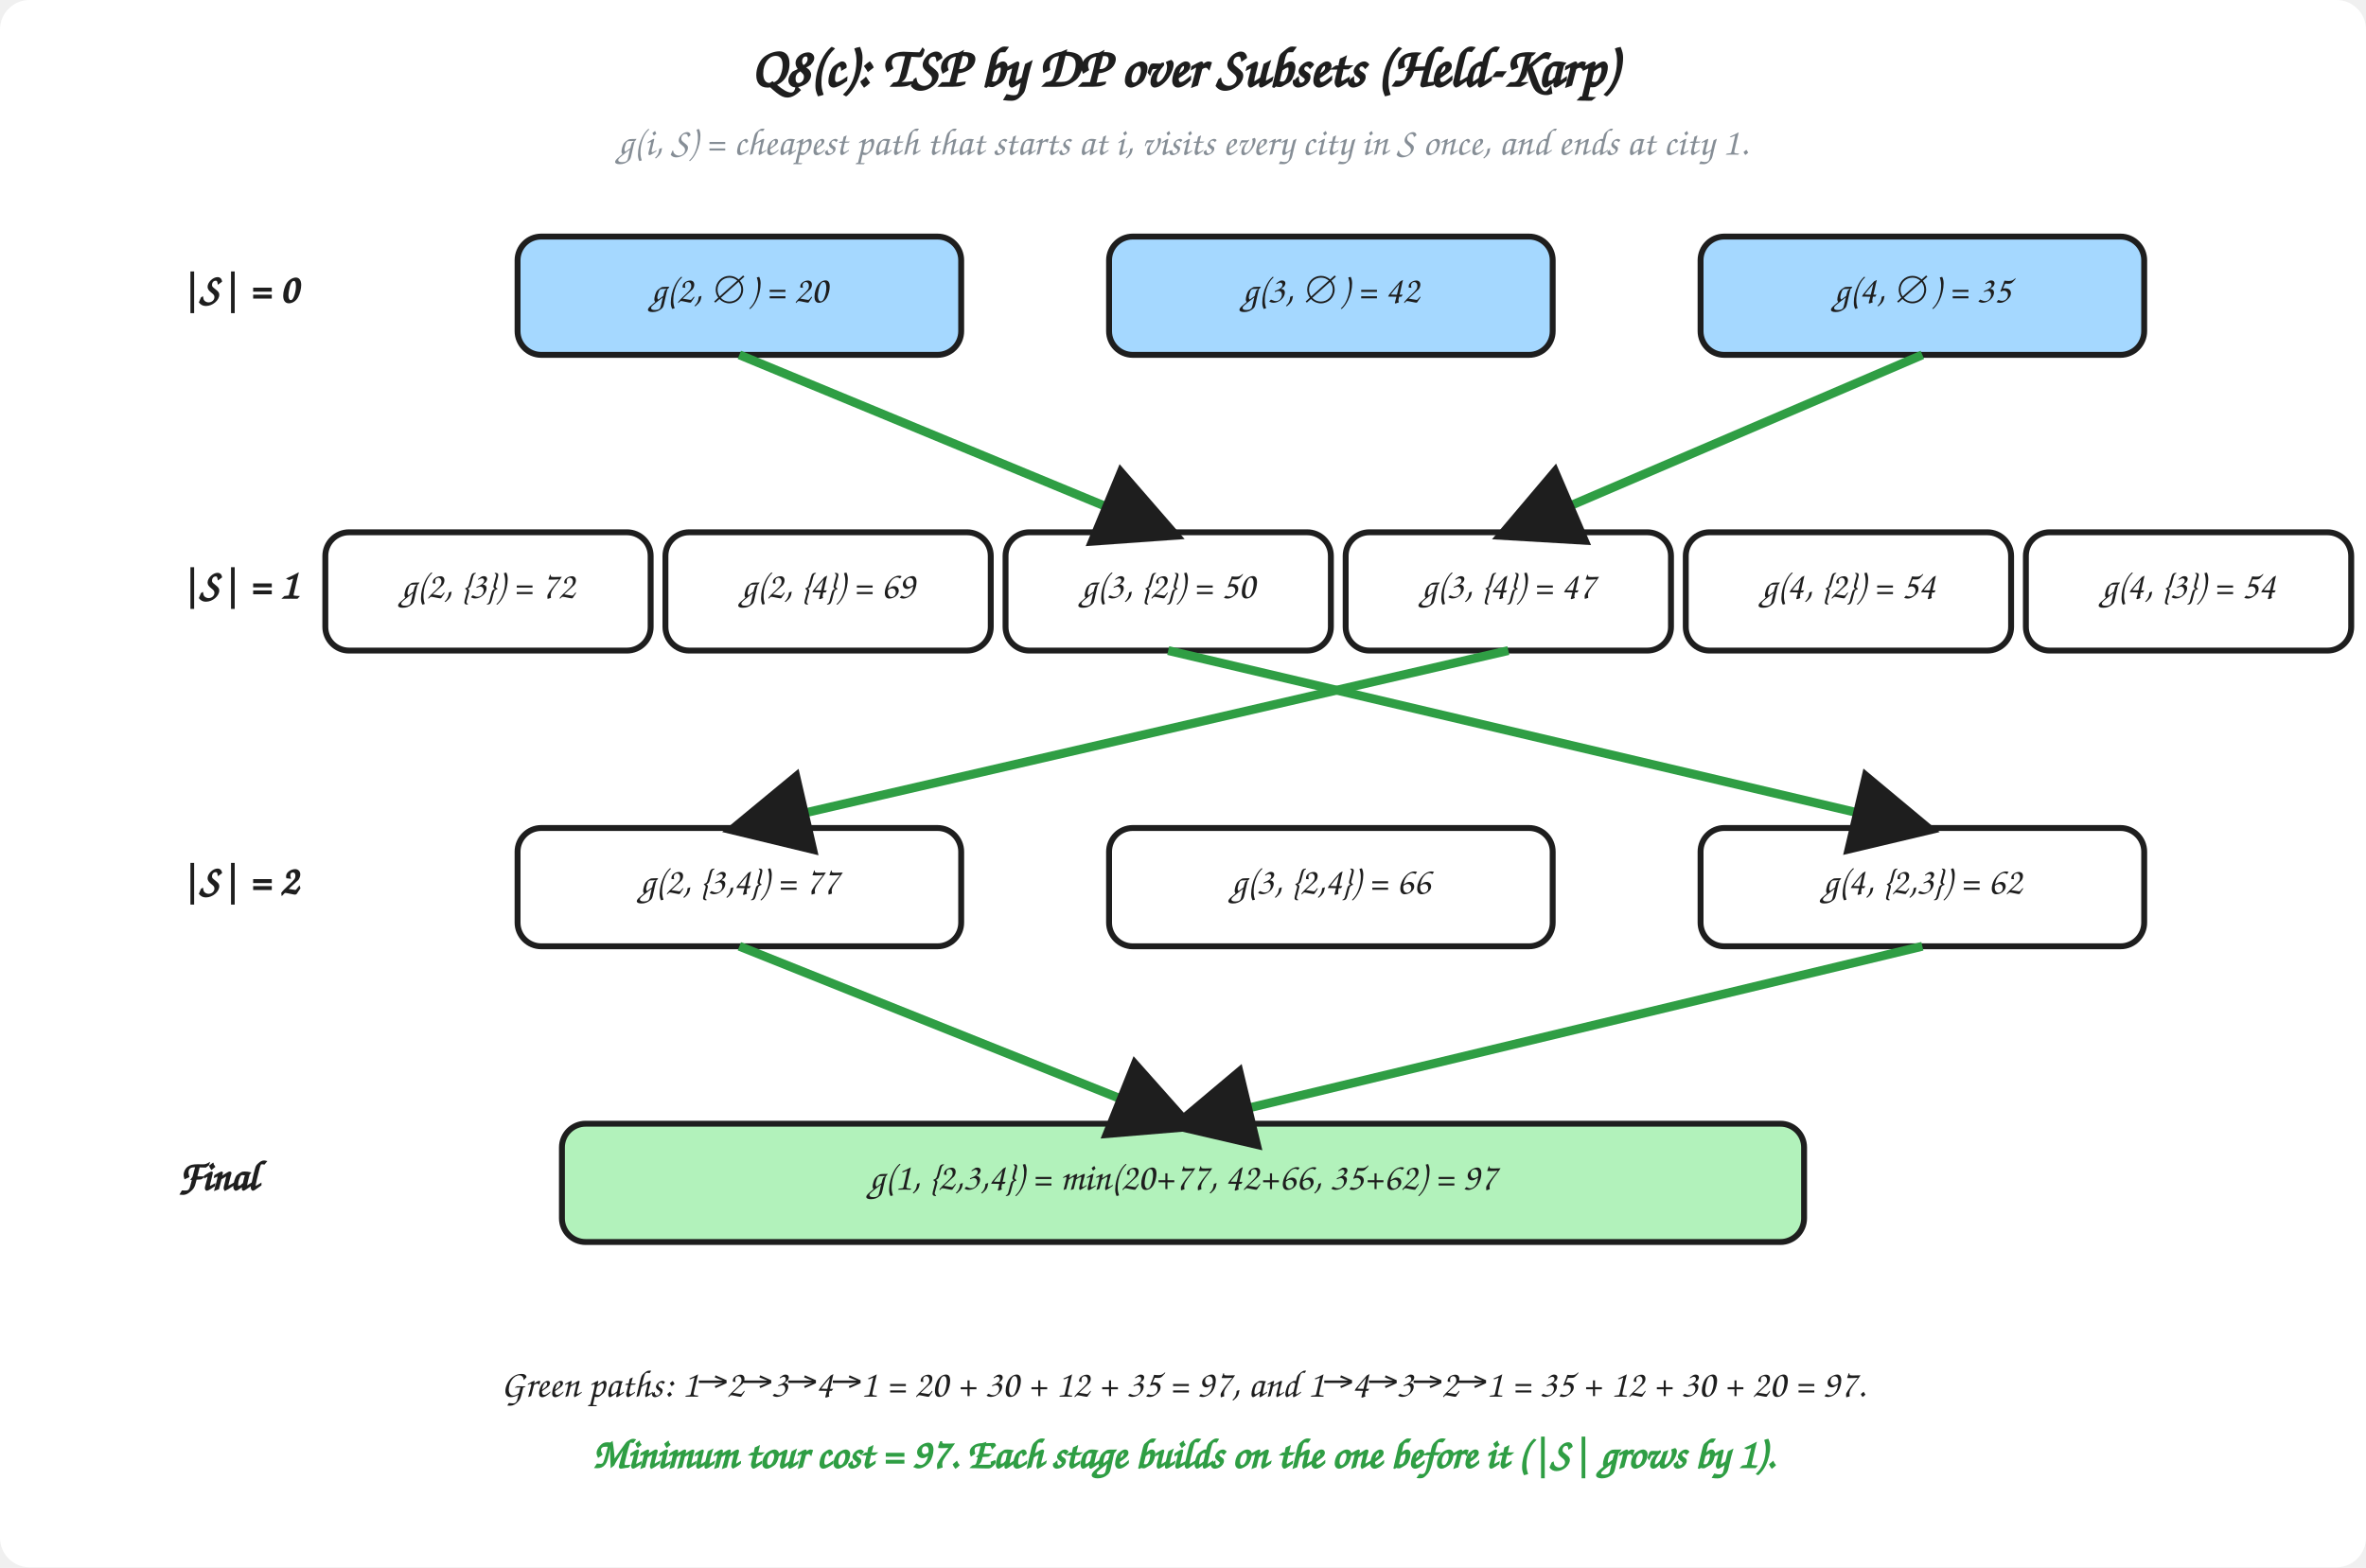
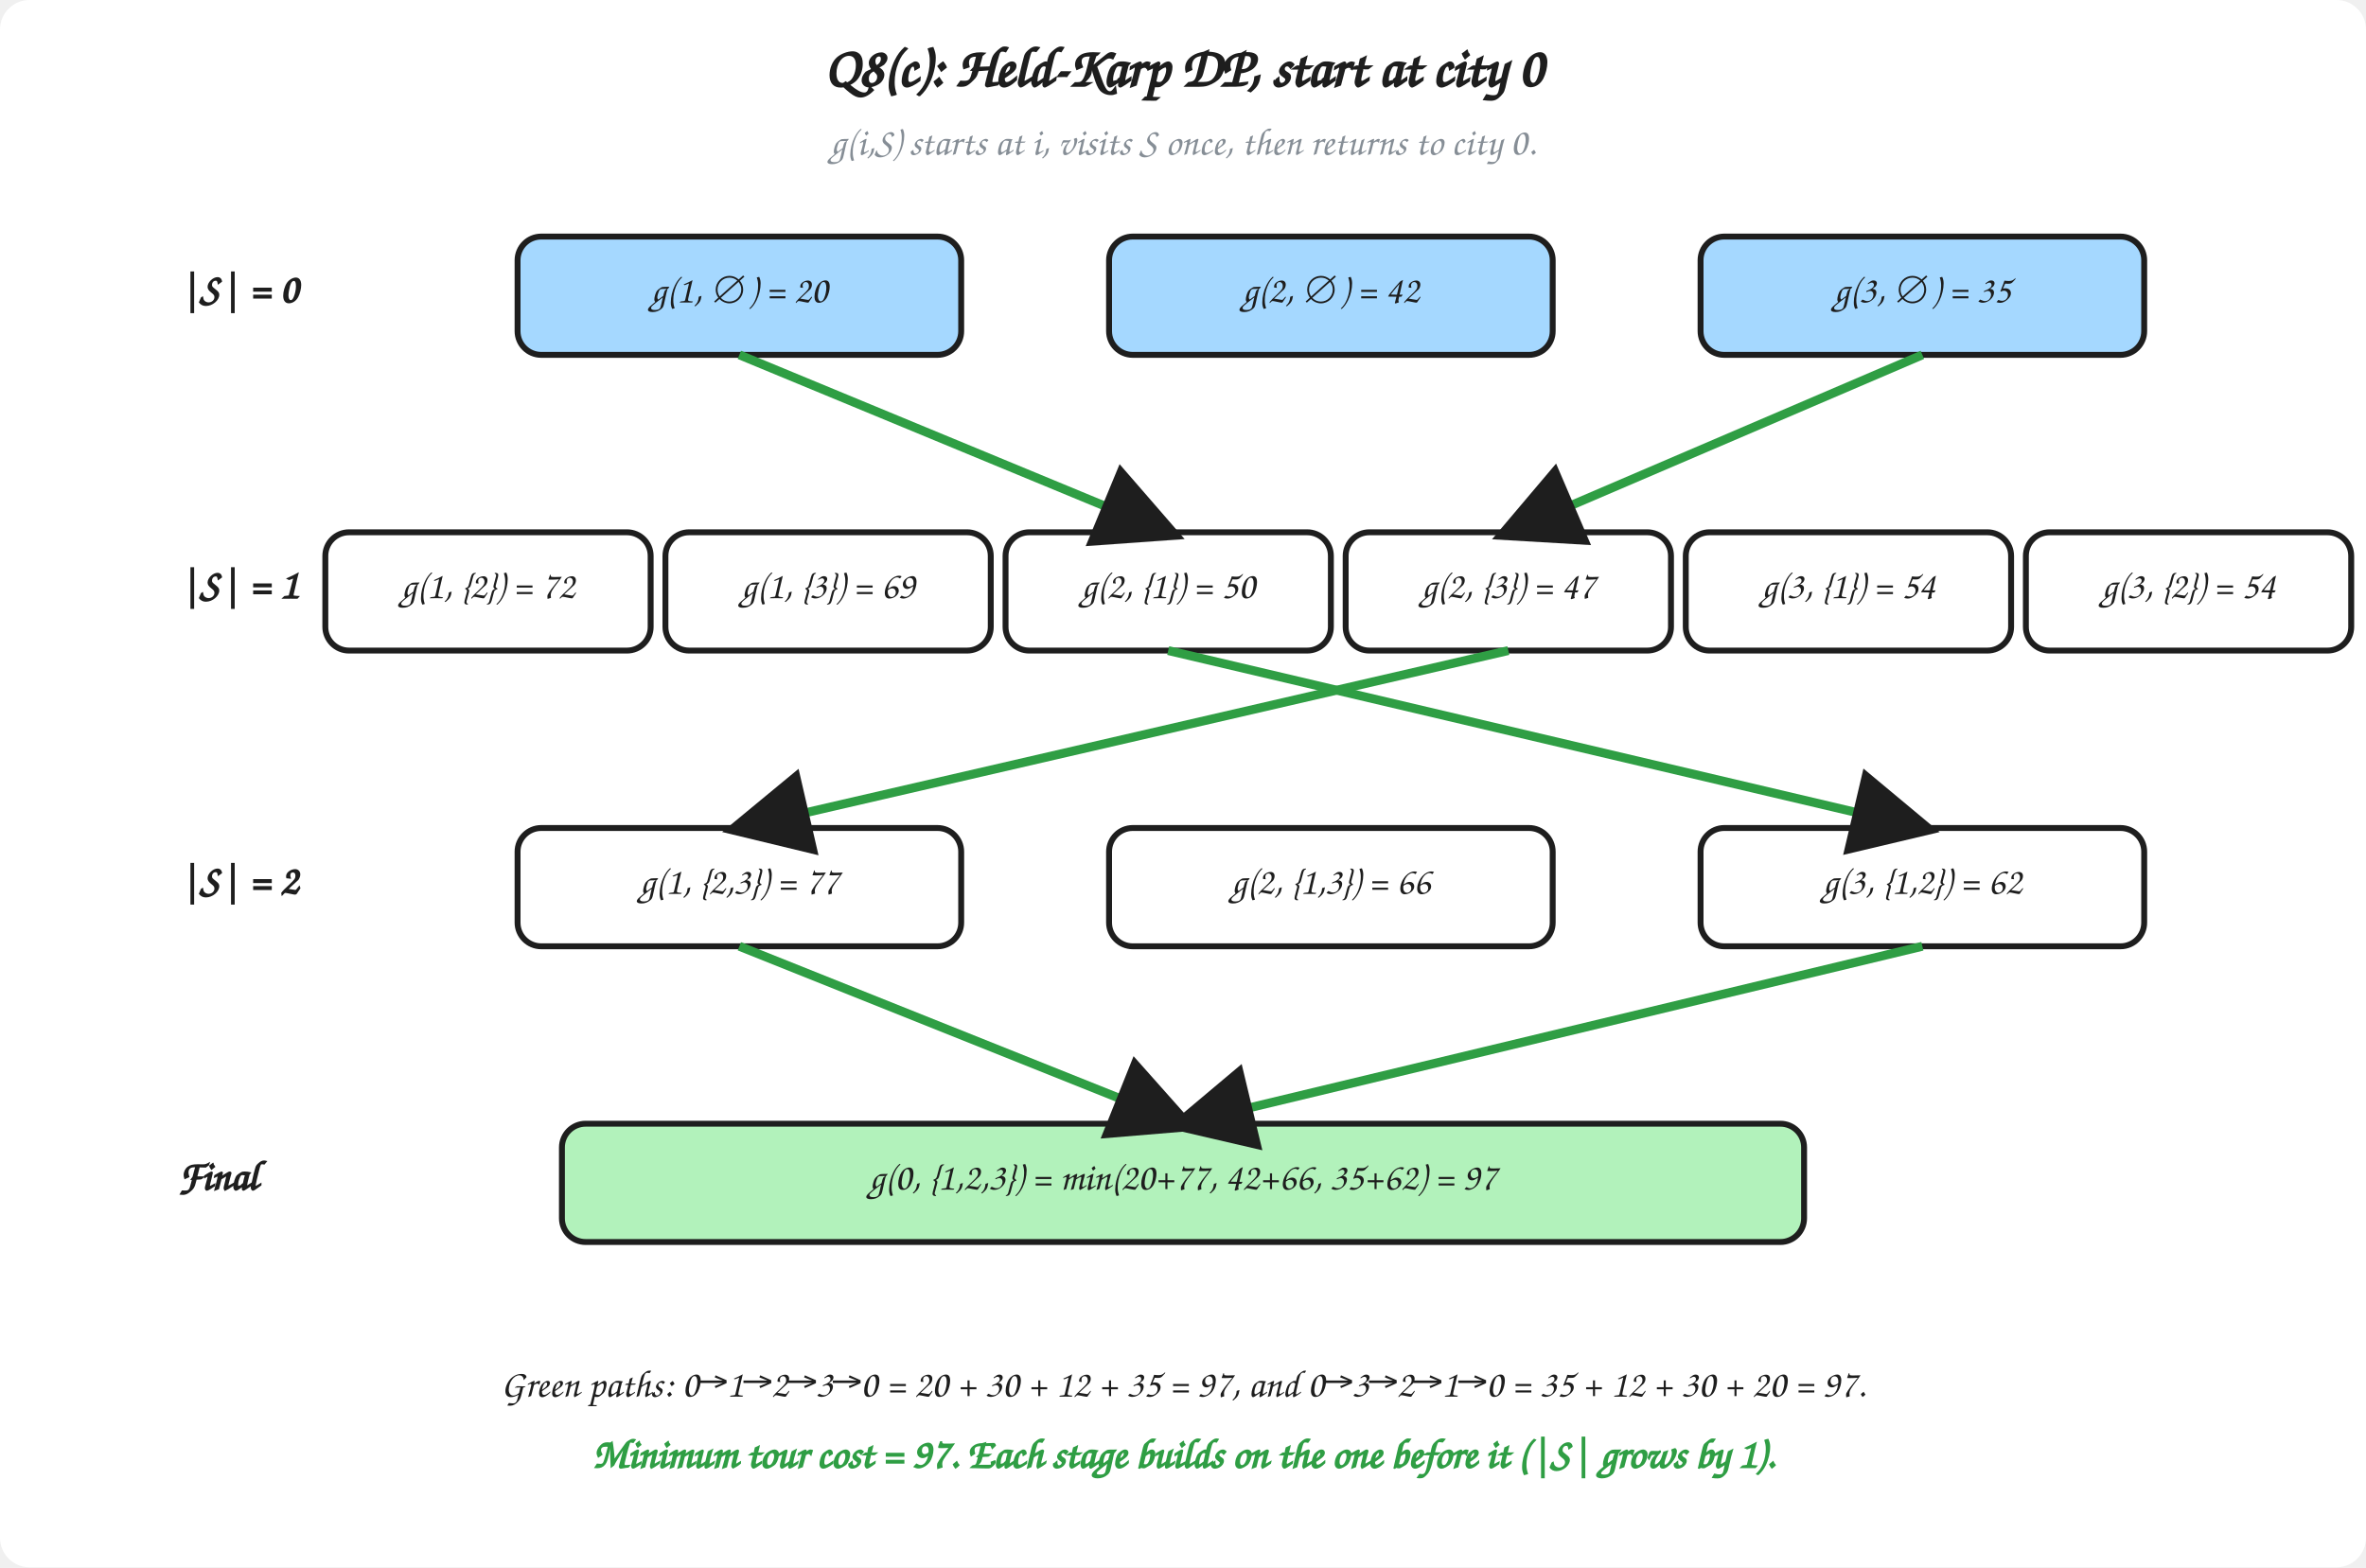
<svg xmlns="http://www.w3.org/2000/svg" width="800" height="530" viewBox="0 0 800 530" role="img" aria-label="Q8(c): TSP dynamic programming over subsets">
  <defs>
    <marker id="arrow" markerWidth="10" markerHeight="10" refX="8" refY="5" orient="auto">
      <path d="M0,0 L10,5 L0,10 z" fill="#1e1e1e" />
    </marker>
  </defs>
  <rect width="800" height="530" fill="#ffffff" rx="10" />
  <g font-family="&quot;Segoe Print&quot;, &quot;Bradley Hand&quot;, Chilanka, &quot;Comic Sans MS&quot;, &quot;Comic Neue&quot;, cursive" dominant-baseline="central">
-     <text x="400" y="26.0" text-anchor="middle" font-size="19" fill="#1e1e1e" font-weight="bold">Q8(c): TSP by DP over Subsets (Held-Karp)</text>
-     <text x="400" y="50.0" text-anchor="middle" font-size="13" fill="#868e96">g(i, S) = cheapest path that starts at i, visits every city in S once, and ends at city 1.</text>
+     <text x="400" y="26.0" text-anchor="middle" font-size="19" fill="#1e1e1e" font-weight="bold">Q8(c): Held-Karp DP, start at city 0</text>
+     <text x="400" y="50.0" text-anchor="middle" font-size="13" fill="#868e96">g(i,S) starts at i, visits S once, then returns to city 0.</text>
    <text x="60" y="100.0" text-anchor="start" font-size="14" fill="#1e1e1e" font-weight="bold">|S| = 0</text>
    <text x="60" y="200.0" text-anchor="start" font-size="14" fill="#1e1e1e" font-weight="bold">|S| = 1</text>
    <text x="60" y="300.0" text-anchor="start" font-size="14" fill="#1e1e1e" font-weight="bold">|S| = 2</text>
    <text x="60" y="400.0" text-anchor="start" font-size="14" fill="#1e1e1e" font-weight="bold">Final</text>
    <rect x="175" y="80" width="150" height="40" rx="8" fill="#a5d8ff" stroke="#1e1e1e" stroke-width="2" />
-     <text x="250" y="100.0" text-anchor="middle" font-size="13" fill="#1e1e1e">g(2, ∅) = 20</text>
+     <text x="250" y="100.0" text-anchor="middle" font-size="13" fill="#1e1e1e">g(1, ∅) = 20</text>
    <rect x="375" y="80" width="150" height="40" rx="8" fill="#a5d8ff" stroke="#1e1e1e" stroke-width="2" />
-     <text x="450" y="100.0" text-anchor="middle" font-size="13" fill="#1e1e1e">g(3, ∅) = 42</text>
+     <text x="450" y="100.0" text-anchor="middle" font-size="13" fill="#1e1e1e">g(2, ∅) = 42</text>
    <rect x="575" y="80" width="150" height="40" rx="8" fill="#a5d8ff" stroke="#1e1e1e" stroke-width="2" />
-     <text x="650" y="100.0" text-anchor="middle" font-size="13" fill="#1e1e1e">g(4, ∅) = 35</text>
+     <text x="650" y="100.0" text-anchor="middle" font-size="13" fill="#1e1e1e">g(3, ∅) = 35</text>
    <rect x="110" y="180" width="110" height="40" rx="8" fill="#ffffff" stroke="#1e1e1e" stroke-width="2" />
-     <text x="165" y="200.0" text-anchor="middle" font-size="13" fill="#1e1e1e">g(2, {3}) = 72</text>
+     <text x="165" y="200.0" text-anchor="middle" font-size="13" fill="#1e1e1e">g(1, {2}) = 72</text>
    <rect x="225" y="180" width="110" height="40" rx="8" fill="#ffffff" stroke="#1e1e1e" stroke-width="2" />
-     <text x="280" y="200.0" text-anchor="middle" font-size="13" fill="#1e1e1e">g(2, {4}) = 69</text>
+     <text x="280" y="200.0" text-anchor="middle" font-size="13" fill="#1e1e1e">g(1, {3}) = 69</text>
    <rect x="340" y="180" width="110" height="40" rx="8" fill="#ffffff" stroke="#1e1e1e" stroke-width="2" />
-     <text x="395" y="200.0" text-anchor="middle" font-size="13" fill="#1e1e1e">g(3, {2}) = 50</text>
+     <text x="395" y="200.0" text-anchor="middle" font-size="13" fill="#1e1e1e">g(2, {1}) = 50</text>
    <rect x="455" y="180" width="110" height="40" rx="8" fill="#ffffff" stroke="#1e1e1e" stroke-width="2" />
-     <text x="510" y="200.0" text-anchor="middle" font-size="13" fill="#1e1e1e">g(3, {4}) = 47</text>
+     <text x="510" y="200.0" text-anchor="middle" font-size="13" fill="#1e1e1e">g(2, {3}) = 47</text>
    <rect x="570" y="180" width="110" height="40" rx="8" fill="#ffffff" stroke="#1e1e1e" stroke-width="2" />
-     <text x="625" y="200.0" text-anchor="middle" font-size="13" fill="#1e1e1e">g(4, {2}) = 54</text>
+     <text x="625" y="200.0" text-anchor="middle" font-size="13" fill="#1e1e1e">g(3, {1}) = 54</text>
    <rect x="685" y="180" width="110" height="40" rx="8" fill="#ffffff" stroke="#1e1e1e" stroke-width="2" />
-     <text x="740" y="200.0" text-anchor="middle" font-size="13" fill="#1e1e1e">g(4, {3}) = 54</text>
+     <text x="740" y="200.0" text-anchor="middle" font-size="13" fill="#1e1e1e">g(3, {2}) = 54</text>
    <rect x="175" y="280" width="150" height="40" rx="8" fill="#ffffff" stroke="#1e1e1e" stroke-width="2" />
-     <text x="250" y="300.0" text-anchor="middle" font-size="13" fill="#1e1e1e">g(2, {3,4}) = 77</text>
+     <text x="250" y="300.0" text-anchor="middle" font-size="13" fill="#1e1e1e">g(1, {2,3}) = 77</text>
    <rect x="375" y="280" width="150" height="40" rx="8" fill="#ffffff" stroke="#1e1e1e" stroke-width="2" />
-     <text x="450" y="300.0" text-anchor="middle" font-size="13" fill="#1e1e1e">g(3, {2,4}) = 66</text>
+     <text x="450" y="300.0" text-anchor="middle" font-size="13" fill="#1e1e1e">g(2, {1,3}) = 66</text>
    <rect x="575" y="280" width="150" height="40" rx="8" fill="#ffffff" stroke="#1e1e1e" stroke-width="2" />
-     <text x="650" y="300.0" text-anchor="middle" font-size="13" fill="#1e1e1e">g(4, {2,3}) = 62</text>
+     <text x="650" y="300.0" text-anchor="middle" font-size="13" fill="#1e1e1e">g(3, {1,2}) = 62</text>
    <rect x="190" y="380" width="420" height="40" rx="8" fill="#b2f2bb" stroke="#1e1e1e" stroke-width="2" />
-     <text x="400" y="400.0" text-anchor="middle" font-size="13" fill="#1e1e1e">g(1, {2,3,4}) = min(20+77, 42+66, 35+62) = 97</text>
+     <text x="400" y="400.0" text-anchor="middle" font-size="13" fill="#1e1e1e">g(0, {1,2,3}) = min(20+77, 42+66, 35+62) = 97</text>
    <polyline points="650.0,120.0 510.0,180.0" fill="none" stroke="#2f9e44" stroke-width="3" marker-end="url(#arrow)" />
    <polyline points="510.0,220.0 250.0,280.0" fill="none" stroke="#2f9e44" stroke-width="3" marker-end="url(#arrow)" />
    <polyline points="250.0,120.0 395.0,180.0" fill="none" stroke="#2f9e44" stroke-width="3" marker-end="url(#arrow)" />
    <polyline points="395.0,220.0 650.0,280.0" fill="none" stroke="#2f9e44" stroke-width="3" marker-end="url(#arrow)" />
    <polyline points="250.0,320.0 400.0,380.0" fill="none" stroke="#2f9e44" stroke-width="3" marker-end="url(#arrow)" />
    <polyline points="650.0,320.0 400.0,380.0" fill="none" stroke="#2f9e44" stroke-width="3" marker-end="url(#arrow)" />
-     <text x="400" y="470.0" text-anchor="middle" font-size="13" fill="#1e1e1e">Green paths: 1→2→3→4→1 = 20 + 30 + 12 + 35 = 97,   and   1→4→3→2→1 = 35 + 12 + 30 + 20 = 97.</text>
+     <text x="400" y="470.0" text-anchor="middle" font-size="13" fill="#1e1e1e">Green paths: 0→1→2→3→0 = 20 + 30 + 12 + 35 = 97,   and   0→3→2→1→0 = 35 + 12 + 30 + 20 = 97.</text>
    <text x="400" y="494.0" text-anchor="middle" font-size="14" fill="#2f9e44" font-weight="bold">Minimum tour cost = 97. Each stage builds on the one before it (|S| grows by 1).</text>
  </g>
</svg>
